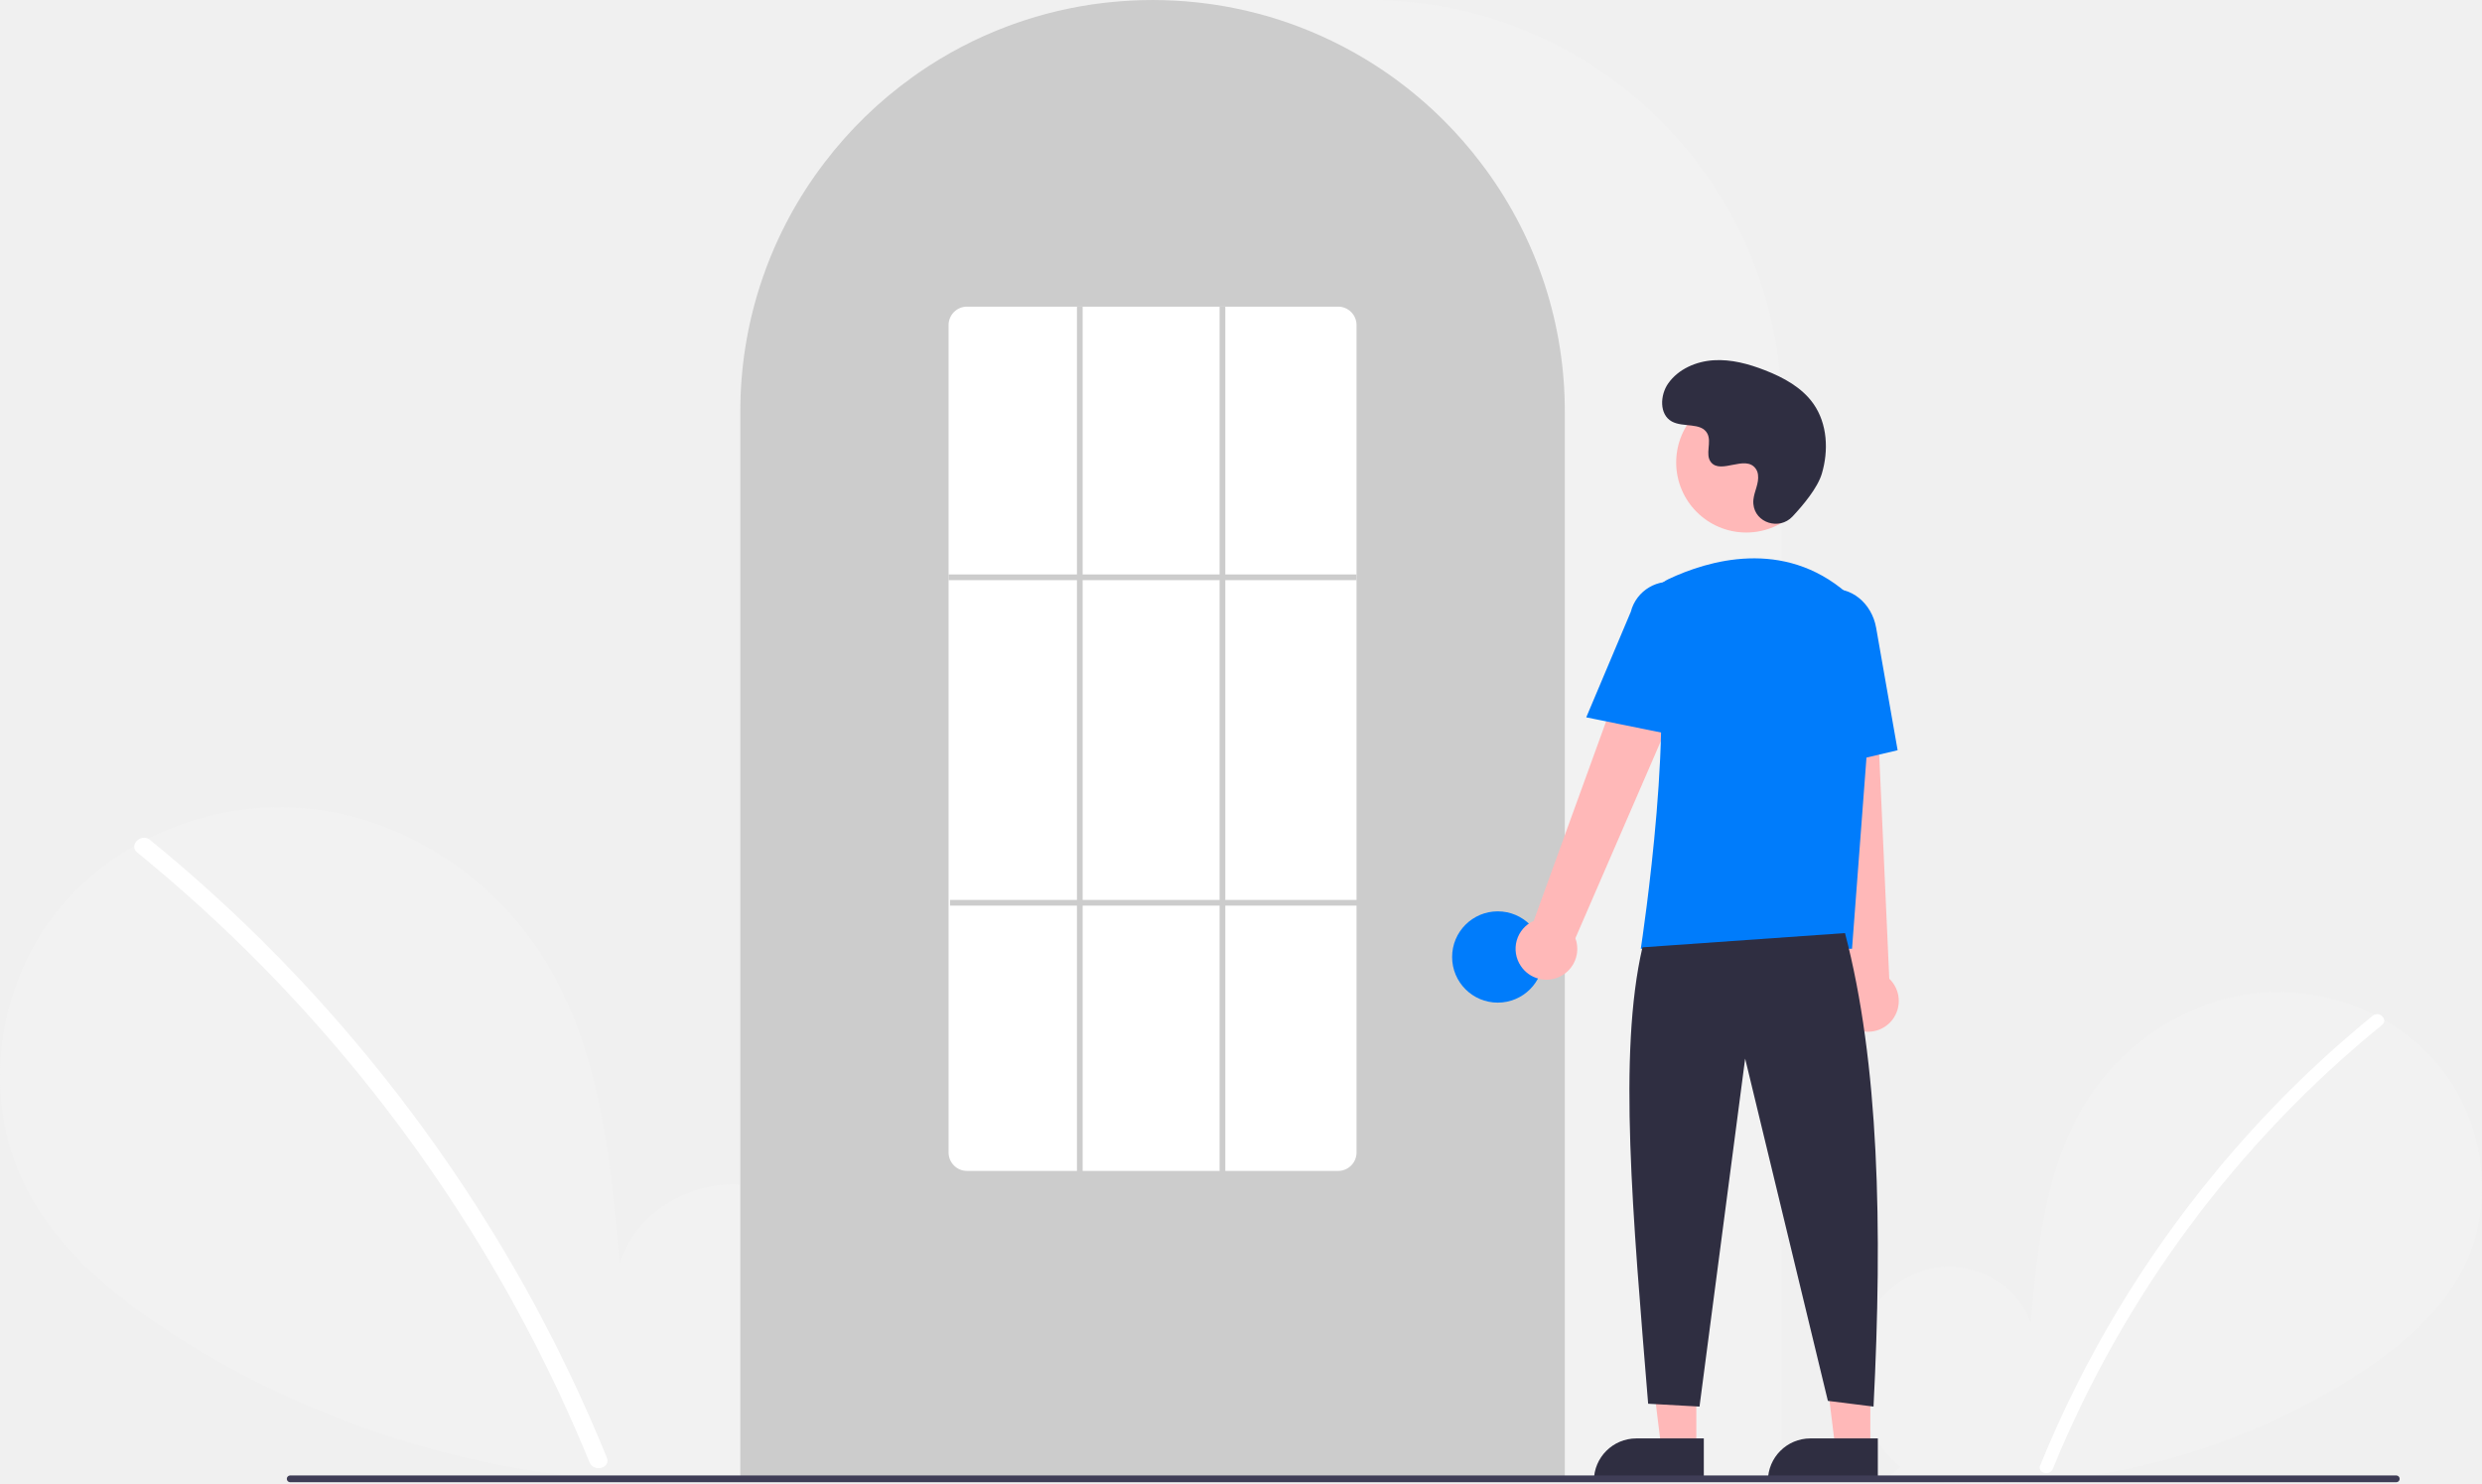
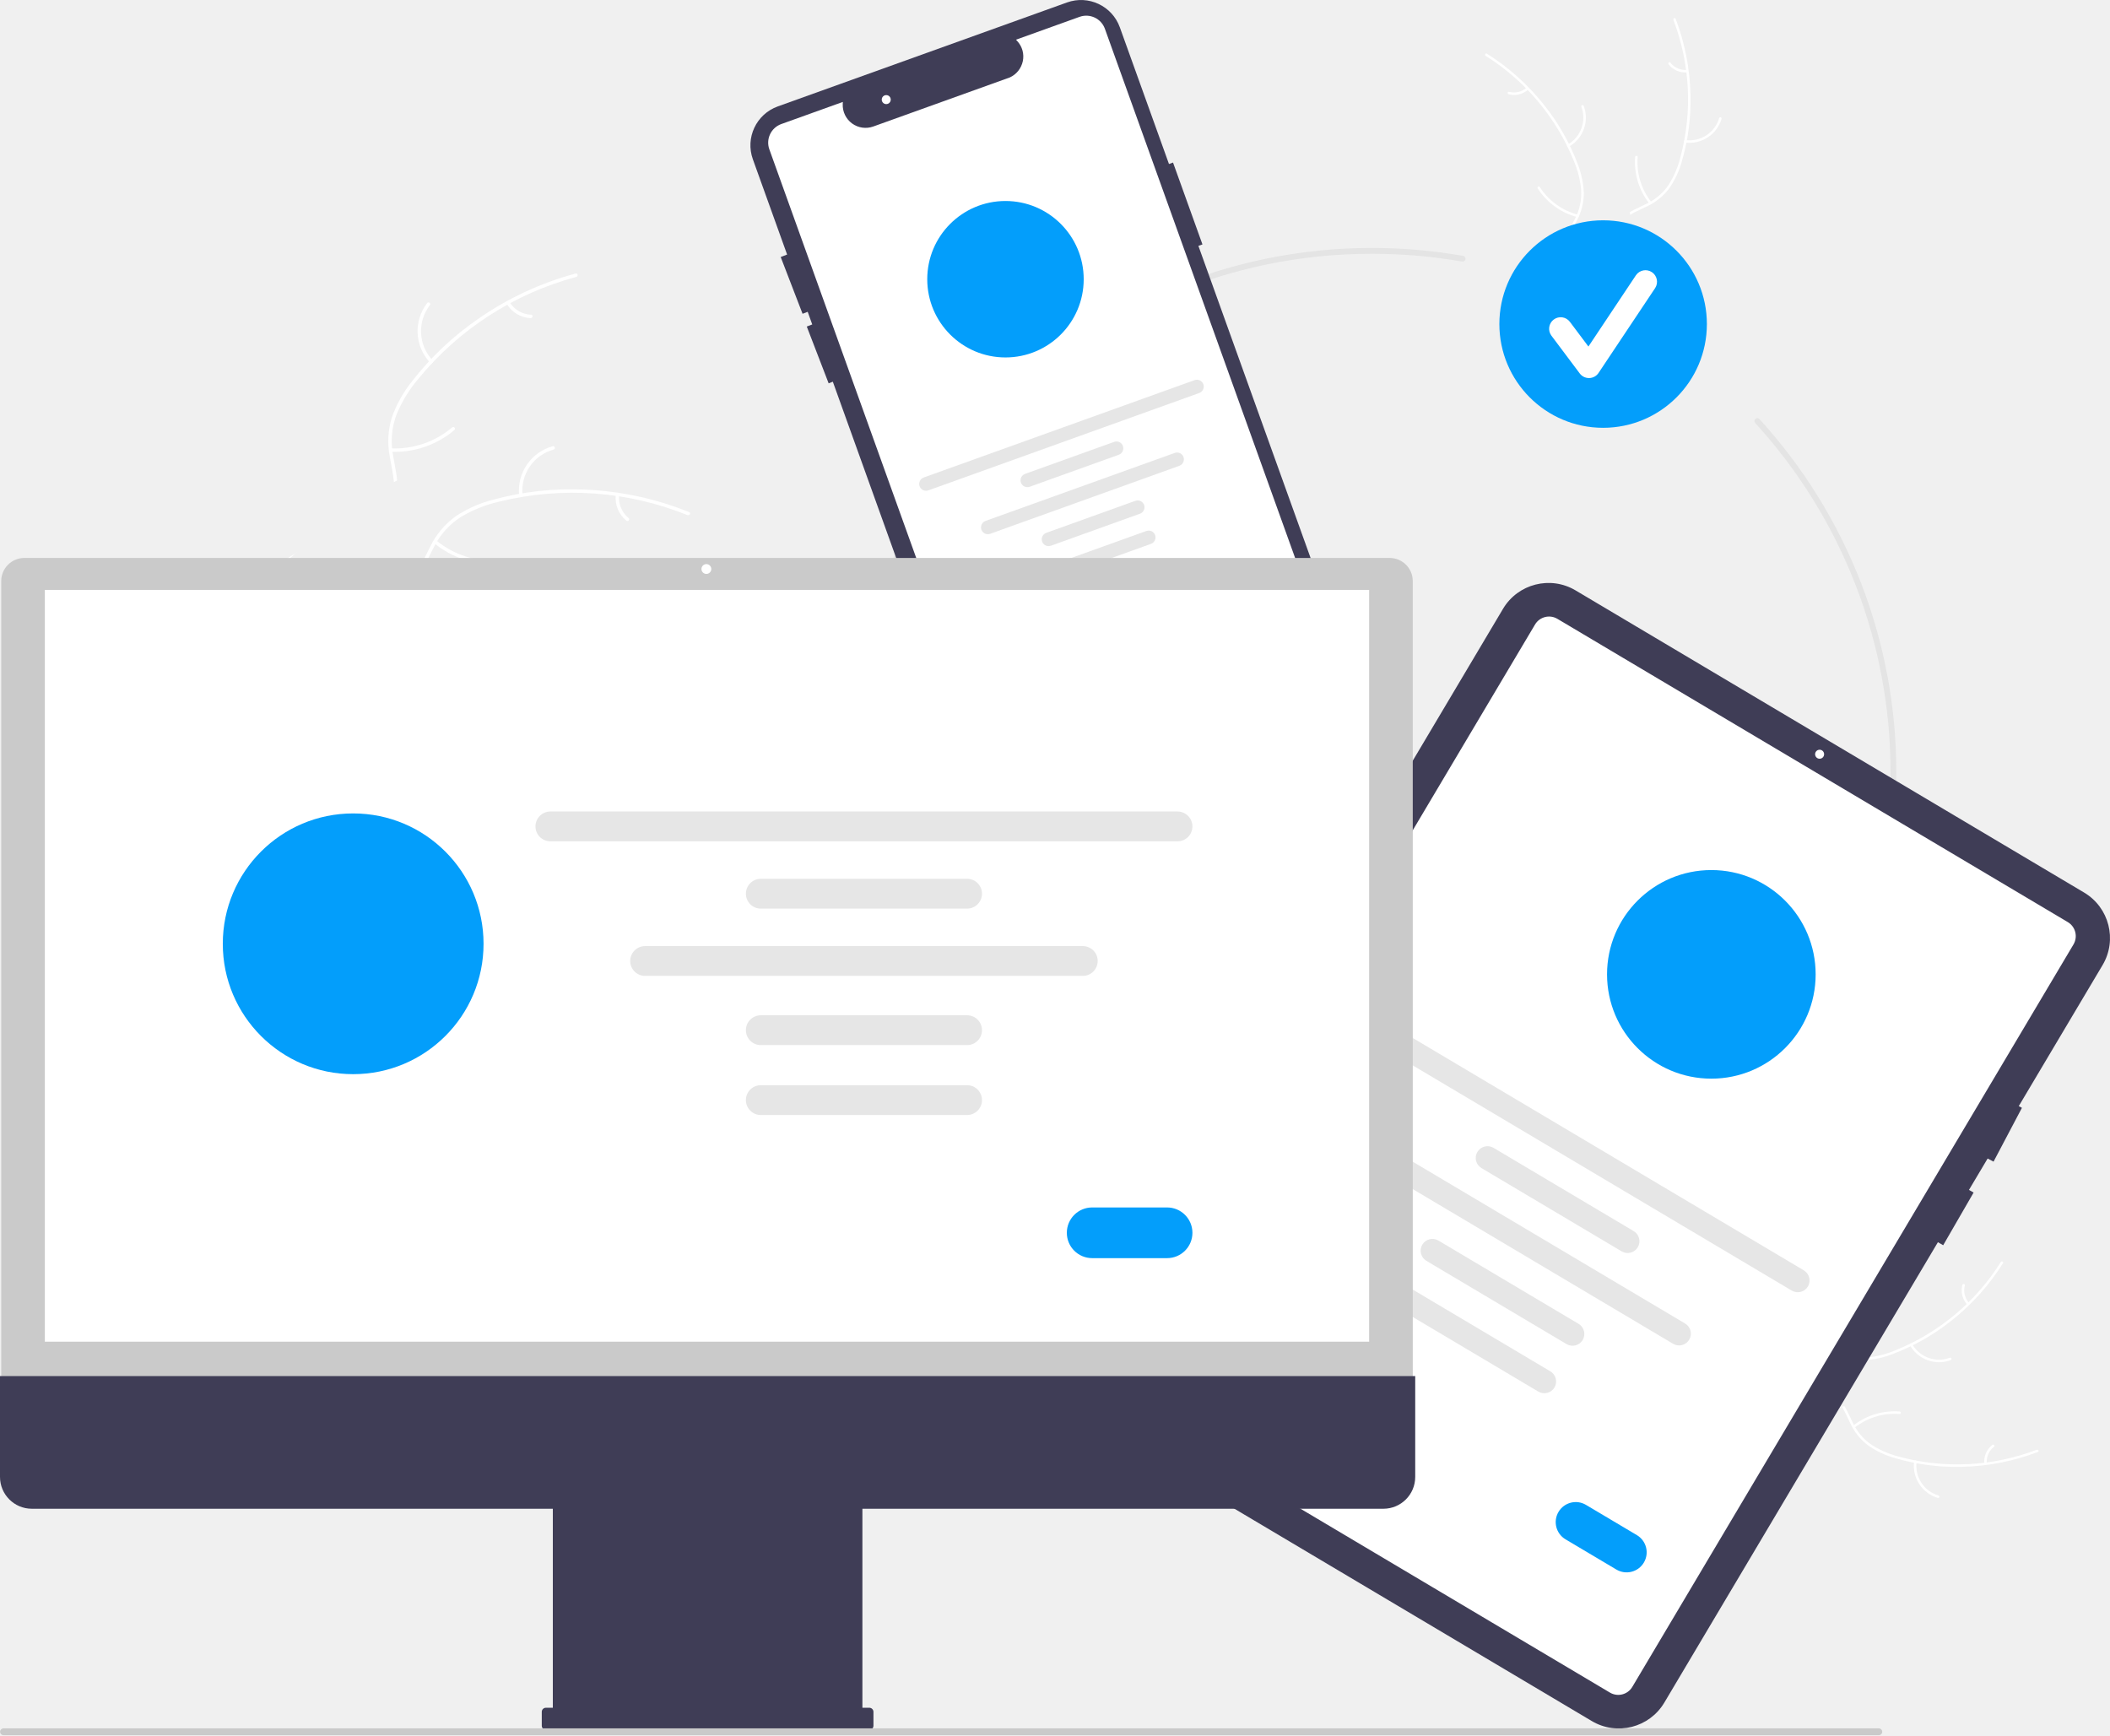
- <svg xmlns="http://www.w3.org/2000/svg" data-name="Layer 1" width="870" height="520.139" viewBox="0 0 870 520.139">
-   <path d="M831.092,704.187c-11.138-9.412-17.904-24.28-16.13-38.754s12.764-27.78,27.018-30.854,30.504,5.435,34.834,19.359c2.383-26.846,5.129-54.818,19.402-77.68,12.924-20.701,35.309-35.514,59.569-38.164s49.803,7.359,64.933,26.507,18.835,46.985,8.238,68.969c-7.806,16.195-22.188,28.247-37.257,38.052a240.452,240.452,0,0,1-164.454,35.977Z" transform="translate(-165 -189.9307)" fill="#f2f2f2" />
-   <path d="M996.728,546.01a393.414,393.414,0,0,0-54.826,54.442,394.561,394.561,0,0,0-61.752,103.194c-1.112,2.725,3.313,3.911,4.412,1.216A392.342,392.342,0,0,1,999.963,549.245c2.284-1.86-.97-5.08-3.236-3.236Z" transform="translate(-165 -189.9307)" fill="#fff" />
-   <path d="M445.067,701.63c15.299-12.927,24.591-33.348,22.154-53.228s-17.531-38.156-37.11-42.377-41.897,7.464-47.844,26.59c-3.273-36.873-7.044-75.292-26.648-106.693-17.751-28.433-48.497-48.778-81.818-52.418s-68.404,10.107-89.185,36.407-25.869,64.535-11.315,94.729c10.722,22.243,30.475,38.797,51.172,52.264,66.03,42.965,147.939,60.884,225.877,49.415" transform="translate(-165 -189.9307)" fill="#f2f2f2" />
-   <path d="M217.567,484.373a540.355,540.355,0,0,1,75.304,74.777A548.076,548.076,0,0,1,352.257,647.04a545.835,545.835,0,0,1,25.43,53.846c1.527,3.743-4.55,5.372-6.06,1.671a536.36,536.36,0,0,0-49.009-92.727A539.734,539.734,0,0,0,256.889,528.632a538.441,538.441,0,0,0-43.766-39.815c-3.138-2.555,1.332-6.978,4.444-4.444Z" transform="translate(-165 -189.9307)" fill="#fff" />
-   <path d="M789.5,708.931h-365v-374.5c0-79.678,64.822-144.5,144.5-144.5h76c79.677,0,144.5,64.822,144.5,144.5Z" transform="translate(-165 -189.9307)" fill="#f2f2f2" />
-   <path d="M713.5,708.931h-289v-374.5a143.382,143.382,0,0,1,27.596-84.944c.664-.905,1.326-1.798,2.009-2.681a144.466,144.466,0,0,1,30.754-29.851c.66-.48,1.322-.952,1.994-1.423a144.16,144.16,0,0,1,31.472-16.459c.661-.25,1.334-.501,2.007-.742a144.02,144.02,0,0,1,31.108-7.336c.658-.09,1.333-.16,2.008-.23a146.288,146.288,0,0,1,31.105,0c.673.07,1.349.141,2.014.231a143.995,143.995,0,0,1,31.1,7.335c.673.241,1.346.492,2.009.743a143.799,143.799,0,0,1,31.106,16.216c.672.461,1.344.933,2.006,1.405a145.987,145.987,0,0,1,18.384,15.564,144.305,144.305,0,0,1,12.724,14.551c.681.88,1.343,1.773,2.005,2.677A143.382,143.382,0,0,1,713.5,334.431Z" transform="translate(-165 -189.9307)" fill="#ccc" />
-   <circle cx="525" cy="335.5" r="16" fill="#007cfb" />
-   <polygon points="594.599 507.783 582.339 507.783 576.506 460.495 594.601 460.496 594.599 507.783" fill="#ffb8b8" />
-   <path d="M573.582,504.28h23.644a0,0,0,0,1,0,0v14.887a0,0,0,0,1,0,0H558.695a0,0,0,0,1,0,0v0a14.887,14.887,0,0,1,14.887-14.887Z" fill="#2f2e41" />
-   <polygon points="655.599 507.783 643.339 507.783 637.506 460.495 655.601 460.496 655.599 507.783" fill="#ffb8b8" />
-   <path d="M634.582,504.28h23.644a0,0,0,0,1,0,0v14.887a0,0,0,0,1,0,0H619.695a0,0,0,0,1,0,0v0a14.887,14.887,0,0,1,14.887-14.887Z" fill="#2f2e41" />
-   <path d="M698.098,528.6a10.743,10.743,0,0,1,4.511-15.843l41.676-114.867L764.791,409.082,717.206,518.853a10.801,10.801,0,0,1-19.109,9.748Z" transform="translate(-165 -189.9307)" fill="#ffb8b8" />
-   <path d="M814.336,550.184a10.743,10.743,0,0,1-2.893-16.217L798.533,412.458l23.338,1.066L827.236,533.045a10.801,10.801,0,0,1-12.9,17.139Z" transform="translate(-165 -189.9307)" fill="#ffb8b8" />
-   <circle cx="612.106" cy="162.123" r="24.561" fill="#ffb8b8" />
-   <path d="M814.18,522.549H740.133l.089-.576c.133-.861,13.197-86.439,3.562-114.436a11.813,11.813,0,0,1,6.069-14.584h0c13.772-6.485,40.208-14.471,62.52,4.909a28.234,28.234,0,0,1,9.459,23.396Z" transform="translate(-165 -189.9307)" fill="#007cfb" />
-   <path d="M754.354,448.181,721.018,441.418l15.626-37.03a13.997,13.997,0,0,1,27.106,6.998Z" transform="translate(-165 -189.9307)" fill="#007cfb" />
-   <path d="M797.05,460.739l-2.004-45.941c-1.52-8.636,3.424-16.8,11.027-18.135,7.605-1.33,15.032,4.66,16.558,13.36l7.533,42.928Z" transform="translate(-165 -189.9307)" fill="#007cfb" />
-   <path d="M811.716,517.049c11.915,45.377,13.214,103.069,10,166l-16-2-29-120-16,122-18-1c-5.377-66.03-10.613-122.715-2-160Z" transform="translate(-165 -189.9307)" fill="#2f2e41" />
-   <path d="M793.289,371.035c-4.582,4.881-13.091,2.261-13.688-4.407a8.055,8.055,0,0,1,.01-1.556c.308-2.954,2.015-5.635,1.606-8.754a4.59,4.59,0,0,0-.84-2.149c-3.651-4.889-12.222,2.187-15.668-2.239-2.113-2.714.371-6.987-1.251-10.021-2.14-4.004-8.479-2.029-12.454-4.221-4.423-2.439-4.158-9.225-1.247-13.353,3.551-5.034,9.776-7.72,15.923-8.107s12.253,1.275,17.992,3.511c6.521,2.541,12.988,6.054,17.001,11.788,4.88,6.973,5.35,16.348,2.909,24.502C802.098,360.99,797.031,367.049,793.289,371.035Z" transform="translate(-165 -189.9307)" fill="#2f2e41" />
-   <path d="M1004.982,709.574h-738.294a1.191,1.191,0,0,1,0-2.381h738.294a1.191,1.191,0,0,1,0,2.381Z" transform="translate(-165 -189.9307)" fill="#3f3d56" />
-   <path d="M634,600.431H504a6.465,6.465,0,0,1-6.5-6.415V303.846a6.465,6.465,0,0,1,6.5-6.415H634a6.465,6.465,0,0,1,6.5,6.415V594.015A6.465,6.465,0,0,1,634,600.431Z" transform="translate(-165 -189.9307)" fill="#fff" />
-   <rect x="332.5" y="201.39" width="143" height="2" fill="#ccc" />
-   <rect x="333" y="315.5" width="143" height="2" fill="#ccc" />
-   <rect x="377.5" y="107.5" width="2" height="304" fill="#ccc" />
-   <rect x="427.5" y="107.5" width="2" height="304" fill="#ccc" />
+ <svg xmlns="http://www.w3.org/2000/svg" data-name="Layer 1" width="728.252" height="598.943" viewBox="0 0 728.252 598.943">
+   <path d="M828.549,210.725c4.653-18.979.229-41.112-14.804-53.595a90.031,90.031,0,0,1-22.02,57.757c-5.393,6.171-12.034,12.472-12.296,20.663-.163,5.097,2.325,9.992,5.754,13.767,3.429,3.775,7.754,6.6,12.027,9.381l.628,1.107C811.595,245.929,823.896,229.704,828.549,210.725Z" transform="translate(-235.874 -150.5287)" fill="#f0f0f0" />
+   <path d="M813.443,157.407a76.953,76.953,0,0,1,2.45,47.282,33.138,33.138,0,0,1-4.048,9.561,19.006,19.006,0,0,1-7.557,6.554c-2.825,1.429-5.879,2.563-8.308,4.653a11.638,11.638,0,0,0-3.915,8.675c-.117,4.087,1.241,7.972,2.701,11.725,1.621,4.167,3.371,8.47,2.996,13.032-.045.553.815.591.86.039.652-7.938-4.739-14.643-5.594-22.342-.399-3.593.282-7.327,2.939-9.947,2.323-2.291,5.472-3.463,8.344-4.884a20.281,20.281,0,0,0,7.628-6.133,30.636,30.636,0,0,0,4.401-9.37A74.658,74.658,0,0,0,819.326,183.11a78.317,78.317,0,0,0-5.121-26.104c-.197-.516-.958-.112-.763.401Z" transform="translate(-235.874 -150.5287)" fill="#fff" />
+   <path d="M817.533,199.737a11.545,11.545,0,0,0,12.52-8.171c.156-.532-.663-.799-.819-.266a10.691,10.691,0,0,1-11.661,7.577c-.549-.072-.585.789-.039.86Z" transform="translate(-235.874 -150.5287)" fill="#fff" />
+   <path d="M805.816,220.269a22.253,22.253,0,0,1-4.721-15.515c.043-.553-.817-.591-.86-.039A23.146,23.146,0,0,0,805.18,220.85c.345.435.979-.148.636-.581Z" transform="translate(-235.874 -150.5287)" fill="#fff" />
+   <path d="M818.083,174.658a6.535,6.535,0,0,1-5.675-2.5c-.34-.439-.973.145-.636.581a7.323,7.323,0,0,0,6.272,2.779.445.445,0,0,0,.45-.411.433.433,0,0,0-.411-.45Z" transform="translate(-235.874 -150.5287)" fill="#fff" />
+   <path d="M748.735,169.416c.204.28.409.56.611.847a86.065,86.065,0,0,1,7.223,11.948c.166.32.329.647.486.971a90.732,90.732,0,0,1,8.806,32.223,88.112,88.112,0,0,1,.062,13.388c-.441,6.156-1.408,12.796.164,18.568a15.114,15.114,0,0,0,.583,1.778l29.769,11.347c.081-.008.159-.009.24-.017l1.168.507c.033-.229.061-.467.094-.695.019-.133.032-.268.052-.4.011-.089.021-.179.036-.258.004-.03.007-.059.008-.082.015-.08.02-.156.033-.229q.247-1.994.467-3.999c.003-.007.003-.007-.001-.016a129.556,129.556,0,0,0,.007-30.63c-.04-.303-.077-.613-.131-.921a84.079,84.079,0,0,0-2.977-13.394,74.329,74.329,0,0,0-2.609-7.054A61.81,61.81,0,0,0,782.497,186.96c-8.528-9.707-20.066-16.579-32.789-17.484C749.382,169.453,749.063,169.432,748.735,169.416Z" transform="translate(-235.874 -150.5287)" fill="#f0f0f0" />
+   <path d="M748.658,169.819a76.953,76.953,0,0,1,30.424,36.277,33.138,33.138,0,0,1,2.525,10.071,19.006,19.006,0,0,1-2.088,9.783c-1.395,2.841-3.151,5.586-3.832,8.717a11.638,11.638,0,0,0,2.097,9.284c2.367,3.334,5.79,5.618,9.216,7.735,3.803,2.351,7.791,4.733,10.239,8.601.297.469,1.007-.019.71-.487-4.259-6.73-12.6-8.838-17.918-14.471-2.482-2.628-4.186-6.02-3.642-9.711.476-3.227,2.284-6.059,3.722-8.924a20.281,20.281,0,0,0,2.398-9.489,30.636,30.636,0,0,0-2.128-10.131,74.658,74.658,0,0,0-11.549-20.275,78.317,78.317,0,0,0-19.805-17.759c-.468-.294-.833.487-.368.779Z" transform="translate(-235.874 -150.5287)" fill="#fff" />
+   <path d="M777.409,201.155a11.545,11.545,0,0,0,5.077-14.062c-.196-.518-1.011-.238-.814.281a10.691,10.691,0,0,1-4.749,13.071c-.482.273.007.982.487.71Z" transform="translate(-235.874 -150.5287)" fill="#fff" />
+   <path d="M780.415,224.603a22.253,22.253,0,0,1-13.11-9.545c-.298-.468-1.008.02-.71.487a23.146,23.146,0,0,0,13.663,9.905c.538.139.693-.708.158-.847Z" transform="translate(-235.874 -150.5287)" fill="#fff" />
+   <path d="M762.749,180.8a6.535,6.535,0,0,1-6.036,1.421c-.535-.146-.69.702-.158.847a7.323,7.323,0,0,0,6.681-1.557.445.445,0,0,0,.112-.599.433.433,0,0,0-.599-.112Z" transform="translate(-235.874 -150.5287)" fill="#fff" />
+   <path d="M709.374,598.115c-99.804,0-181-81.196-181-181s81.196-181,181-181a182.729,182.729,0,0,1,31.477,2.728 1.0 1,0,1,1-.345,1.97A180.782,180.782,0,0,0,709.374,238.115c-98.701,0-179,80.299-179,179s80.299,179,179,179,179-80.299,179-179a178.548,178.548,0,0,0-46.695-120.569,1,1,0,0,1,1.478-1.348,180.544,180.544,0,0,1,47.217,121.916C890.374,516.919,809.178,598.115,709.374,598.115Z" transform="translate(-235.874 -150.5287)" fill="#e4e4e4" />
+   <circle cx="553.307" cy="111.852" r="35.811" fill="#039efb" />
+   <path d="M784.296,281.019a3.982,3.982,0,0,1-3.186-1.594l-9.77-13.027a3.983,3.983,0,1,1,6.374-4.78l6.392,8.522,16.416-24.624a3.984,3.984,0,0,1,6.629,4.419l-19.54,29.309a3.985,3.985,0,0,1-3.204,1.773C784.37,281.018,784.333,281.019,784.296,281.019Z" transform="translate(-235.874 -150.5287)" fill="#fff" />
+   <path d="M704.717,389.026,649.494,235.396l1.4-.503-10.156-28.257-1.4.504-16.956-47.169a14.255,14.255,0,0,0-18.237-8.593l-99.833,35.885a14.256,14.256,0,0,0-8.594,18.237l11.822,32.889-2.213.852,7.547,19.597,1.771-.682,1.567,4.359-1.885.726,7.547,19.597,1.444-.556,54.736,152.274a14.23,14.23,0,0,0,18.238,8.594l99.832-35.885A14.273,14.273,0,0,0,704.717,389.026Z" transform="translate(-235.874 -150.5287)" fill="#3f3d56" />
+   <path d="M591.041,438.086a6.845,6.845,0,0,1-6.424-4.524L501.412,202.087a6.831,6.831,0,0,1,4.118-8.739l21.241-7.635-.032.743a7.874,7.874,0,0,0,10.53,7.742L584.41,177.254a7.974,7.974,0,0,0,4.488-5.636,7.808,7.808,0,0,0-1.861-6.835l-.498-.553,21.941-7.887a6.84,6.84,0,0,1,8.739,4.118L696.604,381.306a18.147,18.147,0,0,1-10.927,23.188L593.356,437.68A6.842,6.842,0,0,1,591.041,438.086Z" transform="translate(-235.874 -150.5287)" fill="#fff" />
+   <circle cx="347.033" cy="96.377" r="27" fill="#039efb" />
+   <path d="M649.813,286.17l-93.502,33.61a2.362,2.362,0,1,1-1.598-4.445l93.502-33.61a2.362,2.362,0,0,1,1.598,4.445Z" transform="translate(-235.874 -150.5287)" fill="#e6e6e6" />
+   <path d="M622.046,307.48l-30.756,11.055a2.362,2.362,0,1,1-1.598-4.445l30.756-11.055a2.362,2.362,0,0,1,1.598,4.445Z" transform="translate(-235.874 -150.5287)" fill="#e6e6e6" />
+   <path d="M629.361,327.831l-30.756,11.055a2.362,2.362,0,1,1-1.598-4.445L627.763,323.386a2.362,2.362,0,0,1,1.598,4.445Z" transform="translate(-235.874 -150.5287)" fill="#e6e6e6" />
+   <path d="M633.108,338.255,602.352,349.31a2.362,2.362,0,1,1-1.598-4.445l30.756-11.055a2.362,2.362,0,1,1,1.598,4.445Z" transform="translate(-235.874 -150.5287)" fill="#e6e6e6" />
+   <path d="M642.901,311.313l-65.253,23.456a2.362,2.362,0,1,1-1.598-4.445l65.253-23.456a2.362,2.362,0,1,1,1.598,4.445Z" transform="translate(-235.874 -150.5287)" fill="#e6e6e6" />
+   <path d="M629.758,363.558l-11.167,4.014a4.016,4.016,0,0,1-2.717-7.559l11.167-4.014a4.016,4.016,0,0,1,2.717,7.559Z" transform="translate(-235.874 -150.5287)" fill="#039efb" />
+   <circle cx="305.882" cy="34.38" r="1.553" fill="#fff" />
+   <path d="M363.157,272.252c17.406-20.488,45.647-33.401,71.684-26.706a123.863,123.863,0,0,0-46.635,71.113c-2.531,10.987-4.202,23.471-13.122,30.366-5.55,4.291-13.014,5.464-19.986,4.685-6.972-.779-13.608-3.323-20.155-5.845l-1.741.193C337.581,319.535,345.752,292.741,363.157,272.252Z" transform="translate(-235.874 -150.5287)" fill="#f0f0f0" />
+   <path d="M434.775,246.107a105.87,105.87,0,0,0-54.686,35.389,45.591,45.591,0,0,0-7.395,12.221,26.149,26.149,0,0,0-1.213,13.708c.685,4.301,1.883,8.62,1.511,13.013a16.011,16.011,0,0,1-6.514,11.358c-4.461,3.426-9.887,5.044-15.248,6.442-5.953,1.552-12.16,3.07-16.944,7.166-.58.496-1.316-.432-.737-.928,8.323-7.127,20.144-6.522,29.417-11.776,4.327-2.452,7.941-6.222,8.719-11.295.681-4.436-.551-8.892-1.282-13.24a27.903,27.903,0,0,1,.687-13.448,42.148,42.148,0,0,1,6.898-12.46,102.712,102.712,0,0,1,23.391-21.986A107.747,107.747,0,0,1,434.607,244.933c.735-.197.898.978.168,1.173Z" transform="translate(-235.874 -150.5287)" fill="#fff" />
+   <path d="M384.289,275.674a15.884,15.884,0,0,1-.985-20.544c.467-.602,1.425.095.957.699a14.708,14.708,0,0,0,.955,19.109c.524.554-.407,1.288-.928.737Z" transform="translate(-235.874 -150.5287)" fill="#fff" />
+   <path d="M370.846,305.29A30.615,30.615,0,0,0,391.948,298.044c.581-.494,1.318.434.737.928a31.844,31.844,0,0,1-21.974,7.495c-.763-.034-.624-1.211.135-1.177Z" transform="translate(-235.874 -150.5287)" fill="#fff" />
+   <path d="M411.802,254.842a8.991,8.991,0,0,0,7.362,4.311c.763.025.623,1.202-.135,1.177a10.075,10.075,0,0,1-8.155-4.751.612.612,0,0,1,.095-.832.595.595,0,0,1,.832.095Z" transform="translate(-235.874 -150.5287)" fill="#fff" />
+   <path d="M473.557,327.924c-.477-.002-.954-.004-1.437.002a118.406,118.406,0,0,0-19.142,1.581c-.49.073-.986.154-1.474.241a124.827,124.827,0,0,0-43.022,16.163,121.222,121.222,0,0,0-14.975,10.724c-6.508,5.454-13.13,11.886-20.832,14.787a20.794,20.794,0,0,1-2.452.784L333.573,348.168c-.056-.096-.118-.185-.174-.281l-1.507-.893c.229-.221.471-.445.7-.665.132-.129.273-.252.405-.38.091-.084.182-.168.259-.249.03-.028.061-.056.085-.076.077-.081.157-.148.229-.221q2.024-1.883,4.082-3.745c.005-.008.005-.008.019-.011,10.477-9.428,21.834-18.064,34.14-24.703.37-.2.746-.408,1.133-.596a115.674,115.674,0,0,1,17.332-7.48,102.264,102.264,0,0,1,9.967-2.779,85.037,85.037,0,0,1,26.536-1.658c17.697,1.681,34.66,9.004,45.927,22.457C472.994,327.233,473.274,327.572,473.557,327.924Z" transform="translate(-235.874 -150.5287)" fill="#f0f0f0" />
+   <path d="M473.169,328.336a105.87,105.87,0,0,0-64.97-4.669,45.591,45.591,0,0,0-13.263,5.305,26.149,26.149,0,0,0-9.222,10.215c-2.043,3.846-3.686,8.017-6.628,11.299a16.011,16.011,0,0,1-12.04,5.147c-5.624.049-10.931-1.926-16.053-4.037-5.687-2.344-11.558-4.87-17.844-4.479-.762.047-.79-1.137-.03-1.184,10.936-.679,20.011,6.921,30.578,8.308,4.931.647,10.086-.187,13.762-3.769,3.214-3.132,4.913-7.431,6.948-11.344a27.902,27.902,0,0,1,8.645-10.324,42.148,42.148,0,0,1,13.01-5.796,102.713,102.713,0,0,1,31.914-3.472,107.747,107.747,0,0,1,35.765,7.761c.705.285.128,1.321-.572,1.038Z" transform="translate(-235.874 -150.5287)" fill="#fff" />
+   <path d="M415.057,321.547a15.884,15.884,0,0,1,11.583-16.996c.736-.2,1.081.934.344,1.134a14.708,14.708,0,0,0-10.742,15.832c.084.758-1.101.783-1.184.03Z" transform="translate(-235.874 -150.5287)" fill="#fff" />
+   <path d="M386.493,337.1a30.615,30.615,0,0,0,21.211,6.92c.762-.045.791,1.14.03,1.184a31.844,31.844,0,0,1-22.057-7.245c-.589-.487.231-1.343.816-.859Z" transform="translate(-235.874 -150.5287)" fill="#fff" />
+   <path d="M449.567,321.479a8.991,8.991,0,0,0,3.282,7.875c.594.479-.226,1.335-.816.859a10.075,10.075,0,0,1-3.651-8.703.612.612,0,0,1,.577-.607.595.595,0,0,1,.607.577Z" transform="translate(-235.874 -150.5287)" fill="#fff" />
+   <path d="M885.524,666.043c18.979,4.653,41.112.229,53.595-14.804a90.031,90.031,0,0,1-57.757-22.02c-6.171-5.393-12.472-12.034-20.663-12.296-5.097-.163-9.992,2.325-13.767,5.754-3.775,3.429-6.6,7.754-9.381,12.027l-1.107.628C850.32,649.088,866.545,661.389,885.524,666.043Z" transform="translate(-235.874 -150.5287)" fill="#f0f0f0" />
+   <path d="M938.842,650.936a76.953,76.953,0,0,1-47.282,2.45,33.138,33.138,0,0,1-9.561-4.048,19.006,19.006,0,0,1-6.554-7.557c-1.429-2.825-2.563-5.879-4.653-8.308a11.638,11.638,0,0,0-8.675-3.915c-4.087-.117-7.972,1.241-11.725,2.701-4.167,1.621-8.47,3.371-13.032,2.996-.553-.045-.591.815-.039.86,7.938.652,14.643-4.739,22.342-5.594,3.593-.399,7.327.282,9.947,2.939,2.291,2.323,3.463,5.472,4.884,8.344a20.281,20.281,0,0,0,6.133,7.628,30.636,30.636,0,0,0,9.37,4.401,74.657,74.657,0,0,0,23.142,2.986,78.317,78.317,0,0,0,26.104-5.121c.516-.197.112-.958-.401-.763Z" transform="translate(-235.874 -150.5287)" fill="#fff" />
+   <path d="M896.512,655.026a11.545,11.545,0,0,0,8.171,12.52c.532.156.799-.663.266-.819a10.691,10.691,0,0,1-7.577-11.661c.072-.549-.789-.585-.86-.039Z" transform="translate(-235.874 -150.5287)" fill="#fff" />
+   <path d="M875.98,643.309a22.253,22.253,0,0,1,15.515-4.721c.553.043.591-.817.039-.86a23.146,23.146,0,0,0-16.135,4.945c-.435.345.148.979.581.636Z" transform="translate(-235.874 -150.5287)" fill="#fff" />
+   <path d="M921.591,655.577a6.535,6.535,0,0,1,2.5-5.675c.439-.34-.145-.973-.581-.636a7.323,7.323,0,0,0-2.779,6.272.445.445,0,0,0,.411.45.433.433,0,0,0,.45-.411Z" transform="translate(-235.874 -150.5287)" fill="#fff" />
+   <path d="M926.833,586.228c-.28.204-.56.409-.847.611a86.065,86.065,0,0,1-11.948,7.223c-.32.166-.647.329-.971.486a90.732,90.732,0,0,1-32.223,8.806,88.112,88.112,0,0,1-13.388.062c-6.156-.441-12.796-1.408-18.568.164a15.114,15.114,0,0,0-1.778.583l-11.347,29.769c.008.081.009.159.017.24l-.507,1.168c.229.033.467.061.695.094.133.019.268.032.4.052.089.011.179.021.258.036.03.004.059.007.082.008.08.015.156.02.229.033q1.994.247,3.999.467c.007.003.007.003.016-.001a129.556,129.556,0,0,0,30.63.007c.303-.04.613-.077.921-.131a84.079,84.079,0,0,0,13.394-2.977,74.329,74.329,0,0,0,7.054-2.609,61.81,61.81,0,0,0,16.335-10.326c9.707-8.528,16.579-20.066,17.484-32.789C926.796,586.876,926.817,586.556,926.833,586.228Z" transform="translate(-235.874 -150.5287)" fill="#f0f0f0" />
+   <path d="M926.43,586.151a76.953,76.953,0,0,1-36.277,30.424,33.138,33.138,0,0,1-10.071,2.525,19.006,19.006,0,0,1-9.783-2.088c-2.841-1.395-5.586-3.151-8.717-3.832a11.638,11.638,0,0,0-9.284,2.097c-3.334,2.367-5.618,5.79-7.735,9.216-2.351,3.803-4.733,7.791-8.601,10.239-.469.297.019,1.007.487.71,6.73-4.259,8.838-12.6,14.471-17.918,2.628-2.482,6.02-4.186,9.711-3.642,3.227.476,6.059,2.284,8.924,3.722a20.281,20.281,0,0,0,9.489,2.398,30.636,30.636,0,0,0,10.131-2.128,74.658,74.658,0,0,0,20.275-11.549A78.317,78.317,0,0,0,927.208,586.519c.294-.468-.487-.833-.779-.368Z" transform="translate(-235.874 -150.5287)" fill="#fff" />
+   <path d="M895.094,614.902a11.545,11.545,0,0,0,14.062,5.077c.518-.196.238-1.011-.281-.814a10.691,10.691,0,0,1-13.071-4.749c-.273-.482-.982.007-.71.487Z" transform="translate(-235.874 -150.5287)" fill="#fff" />
+   <path d="M871.646,617.909a22.253,22.253,0,0,1,9.545-13.11c.468-.298-.02-1.008-.487-.71a23.146,23.146,0,0,0-9.905,13.663c-.139.538.708.693.847.158Z" transform="translate(-235.874 -150.5287)" fill="#fff" />
+   <path d="M915.449,600.243a6.535,6.535,0,0,1-1.421-6.036c.146-.535-.702-.69-.847-.158a7.323,7.323,0,0,0,1.557,6.681.445.445,0,0,0,.599.112.433.433,0,0,0,.112-.599Z" transform="translate(-235.874 -150.5287)" fill="#fff" />
+   <path d="M961.571,483.63l-28.94,48.7,1.1.58-9.8,18.58-2.04-1.08-6.44,10.83,1.6.92-10.5,18.18-1.82-1.05-94.43,158.92a18.274,18.274,0,0,1-25.02,6.37L609.731,640.27a18.272,18.272,0,0,1-6.37-25.02l151.27-254.58a18.274,18.274,0,0,1,25.02-6.37l175.55,104.31A18.281,18.281,0,0,1,961.571,483.63Z" transform="translate(-235.874 -150.5287)" fill="#3f3d56" />
+   <path d="M791.537,734.753,615.369,630.076a5.634,5.634,0,0,1-1.963-7.712L765.679,366.09a5.634,5.634,0,0,1,7.712-1.963L949.56,468.804a5.634,5.634,0,0,1,1.963,7.712L799.25,732.79A5.634,5.634,0,0,1,791.537,734.753Z" transform="translate(-235.874 -150.5287)" fill="#fff" />
+   <circle cx="628.028" cy="260.333" r="1.553" fill="#fff" />
+   <path d="M854.291,595.994,707.234,508.615a4.066,4.066,0,1,1,4.154-6.991l147.057,87.379a4.066,4.066,0,1,1-4.154,6.991Z" transform="translate(-235.874 -150.5287)" fill="#e6e6e6" />
+   <path d="M795.572,582.454l-48.371-28.741a4.066,4.066,0,1,1,4.154-6.991l48.371,28.741a4.066,4.066,0,0,1-4.154,6.991Z" transform="translate(-235.874 -150.5287)" fill="#e6e6e6" />
+   <path d="M776.554,614.461l-48.371-28.741a4.066,4.066,0,0,1,4.154-6.991l48.371,28.741a4.066,4.066,0,1,1-4.154,6.991Z" transform="translate(-235.874 -150.5287)" fill="#e6e6e6" />
+   <path d="M766.813,630.855l-48.371-28.741a4.066,4.066,0,1,1,4.154-6.991l48.371,28.741a4.066,4.066,0,1,1-4.154,6.991Z" transform="translate(-235.874 -150.5287)" fill="#e6e6e6" />
+   <path d="M813.325,614.352l-102.627-60.979a4.066,4.066,0,0,1,4.154-6.991l102.627,60.979a4.066,4.066,0,1,1-4.154,6.991Z" transform="translate(-235.874 -150.5287)" fill="#e6e6e6" />
+   <path d="M793.764,692.284l-17.563-10.436a6.914,6.914,0,0,1,7.064-11.888l17.563,10.436a6.914,6.914,0,0,1-7.064,11.888Z" transform="translate(-235.874 -150.5287)" fill="#039efb" />
+   <circle cx="590.659" cy="336.314" r="36" fill="#039efb" />
+   <path d="M236.298,633.134H723.479V351.086a7.98,7.98,0,0,0-7.971-7.971H244.269a7.98,7.98,0,0,0-7.971,7.971Z" transform="translate(-235.874 -150.5287)" fill="#cacaca" />
+   <rect x="15.476" y="203.611" width="457.077" height="259.491" fill="#fff" />
+   <path d="M235.874,625.502v34.805a10.987,10.987,0,0,0,10.987,10.987H426.676v68.689h-2.389a1.427,1.427,0,0,0-1.427,1.427V746.188a1.427,1.427,0,0,0,1.427,1.427H535.914A1.427,1.427,0,0,0,537.341,746.188v-4.778a1.427,1.427,0,0,0-1.427-1.427h-2.389V671.295H713.34a10.987,10.987,0,0,0,10.987-10.987v-34.805Z" transform="translate(-235.874 -150.5287)" fill="#3f3d56" />
+   <path d="M642.287,440.923H425.833a5.145,5.145,0,1,1,0-10.29H642.287a5.145,5.145,0,1,1,0,10.29Z" transform="translate(-235.874 -150.5287)" fill="#e6e6e6" />
+   <path d="M569.659,464.149H498.461a5.145,5.145,0,1,1,0-10.291h71.198a5.145,5.145,0,1,1,0,10.291Z" transform="translate(-235.874 -150.5287)" fill="#e6e6e6" />
+   <path d="M569.659,511.26H498.461a5.145,5.145,0,0,1,0-10.291h71.198a5.145,5.145,0,0,1,0,10.291Z" transform="translate(-235.874 -150.5287)" fill="#e6e6e6" />
+   <path d="M569.659,535.39H498.461a5.145,5.145,0,1,1,0-10.29h71.198a5.145,5.145,0,1,1,0,10.29Z" transform="translate(-235.874 -150.5287)" fill="#e6e6e6" />
+   <path d="M609.589,487.374H458.531a5.145,5.145,0,1,1,0-10.29H609.589a5.145,5.145,0,1,1,0,10.29Z" transform="translate(-235.874 -150.5287)" fill="#e6e6e6" />
+   <path d="M638.684,584.795H612.832a8.749,8.749,0,0,1,0-17.498h25.852a8.749,8.749,0,0,1,0,17.498Z" transform="translate(-235.874 -150.5287)" fill="#039efb" />
+   <circle cx="121.895" cy="325.766" r="45" fill="#039efb" />
+   <path d="M884.359,749.471h-647.294a1.191,1.191,0,0,1,0-2.381h647.294a1.191,1.191,0,0,1,0,2.381Z" transform="translate(-235.874 -150.5287)" fill="#cacaca" />
+   <circle cx="243.802" cy="196.403" r="1.696" fill="#fff" />
</svg>
